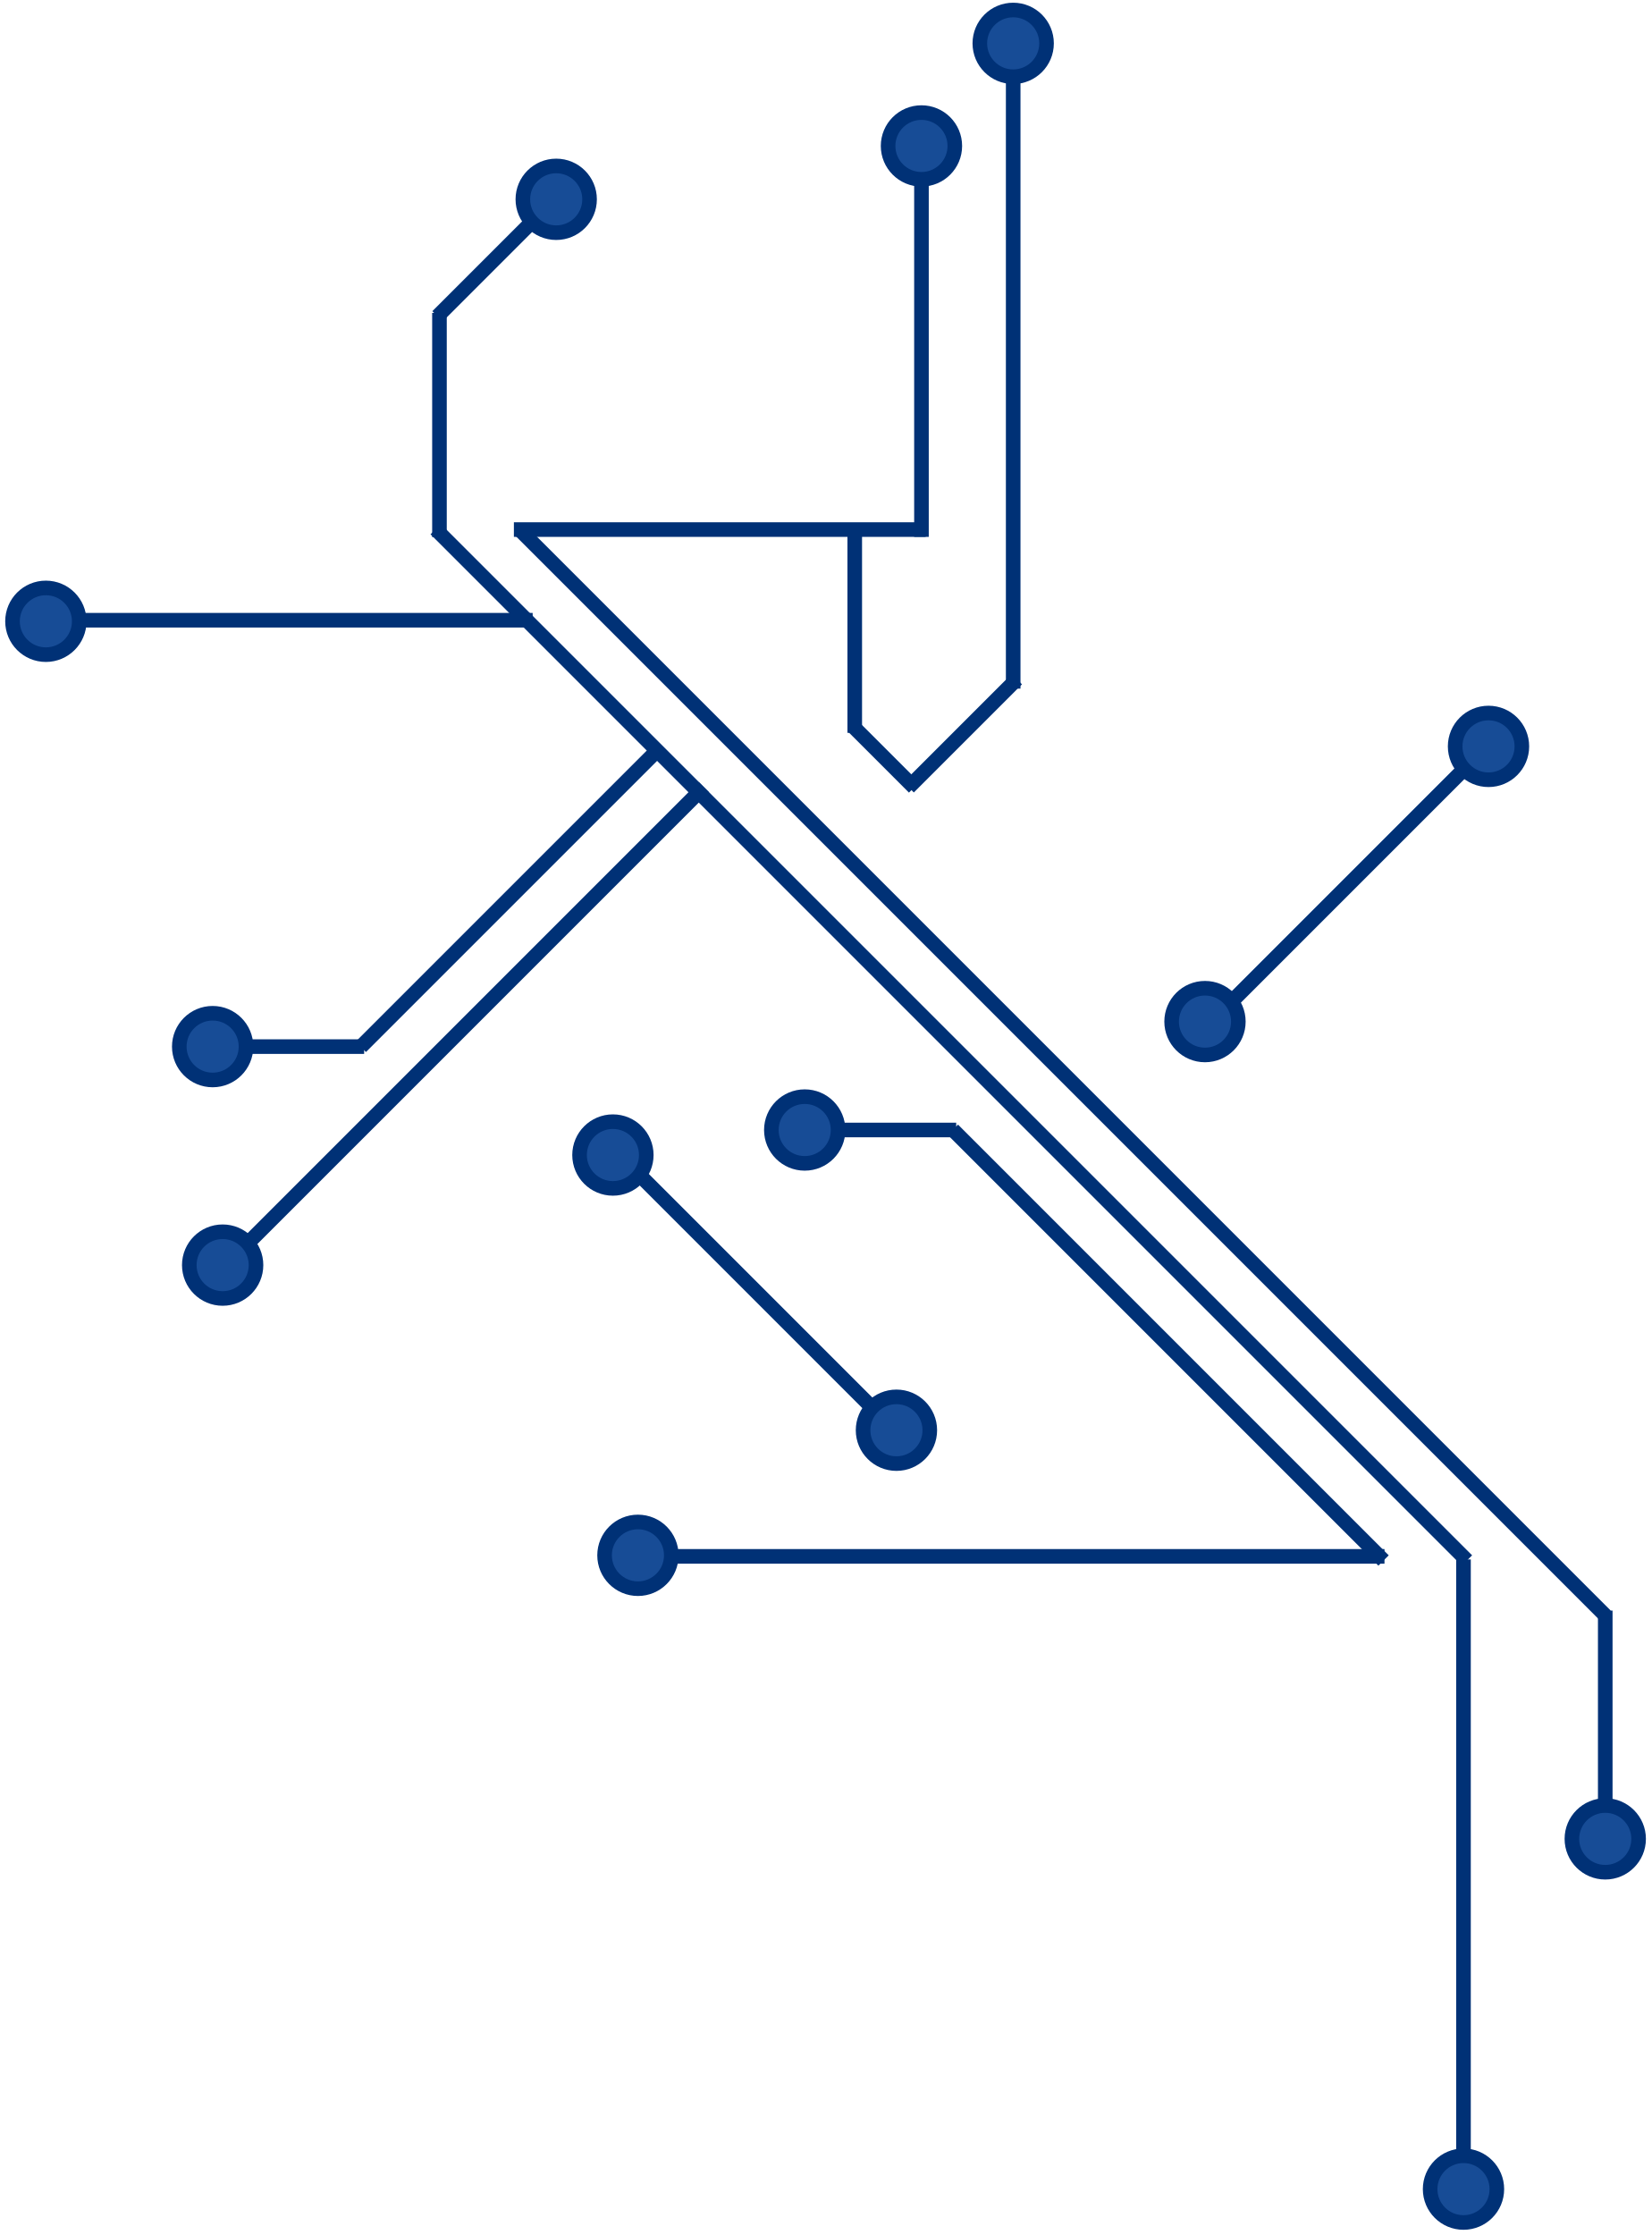
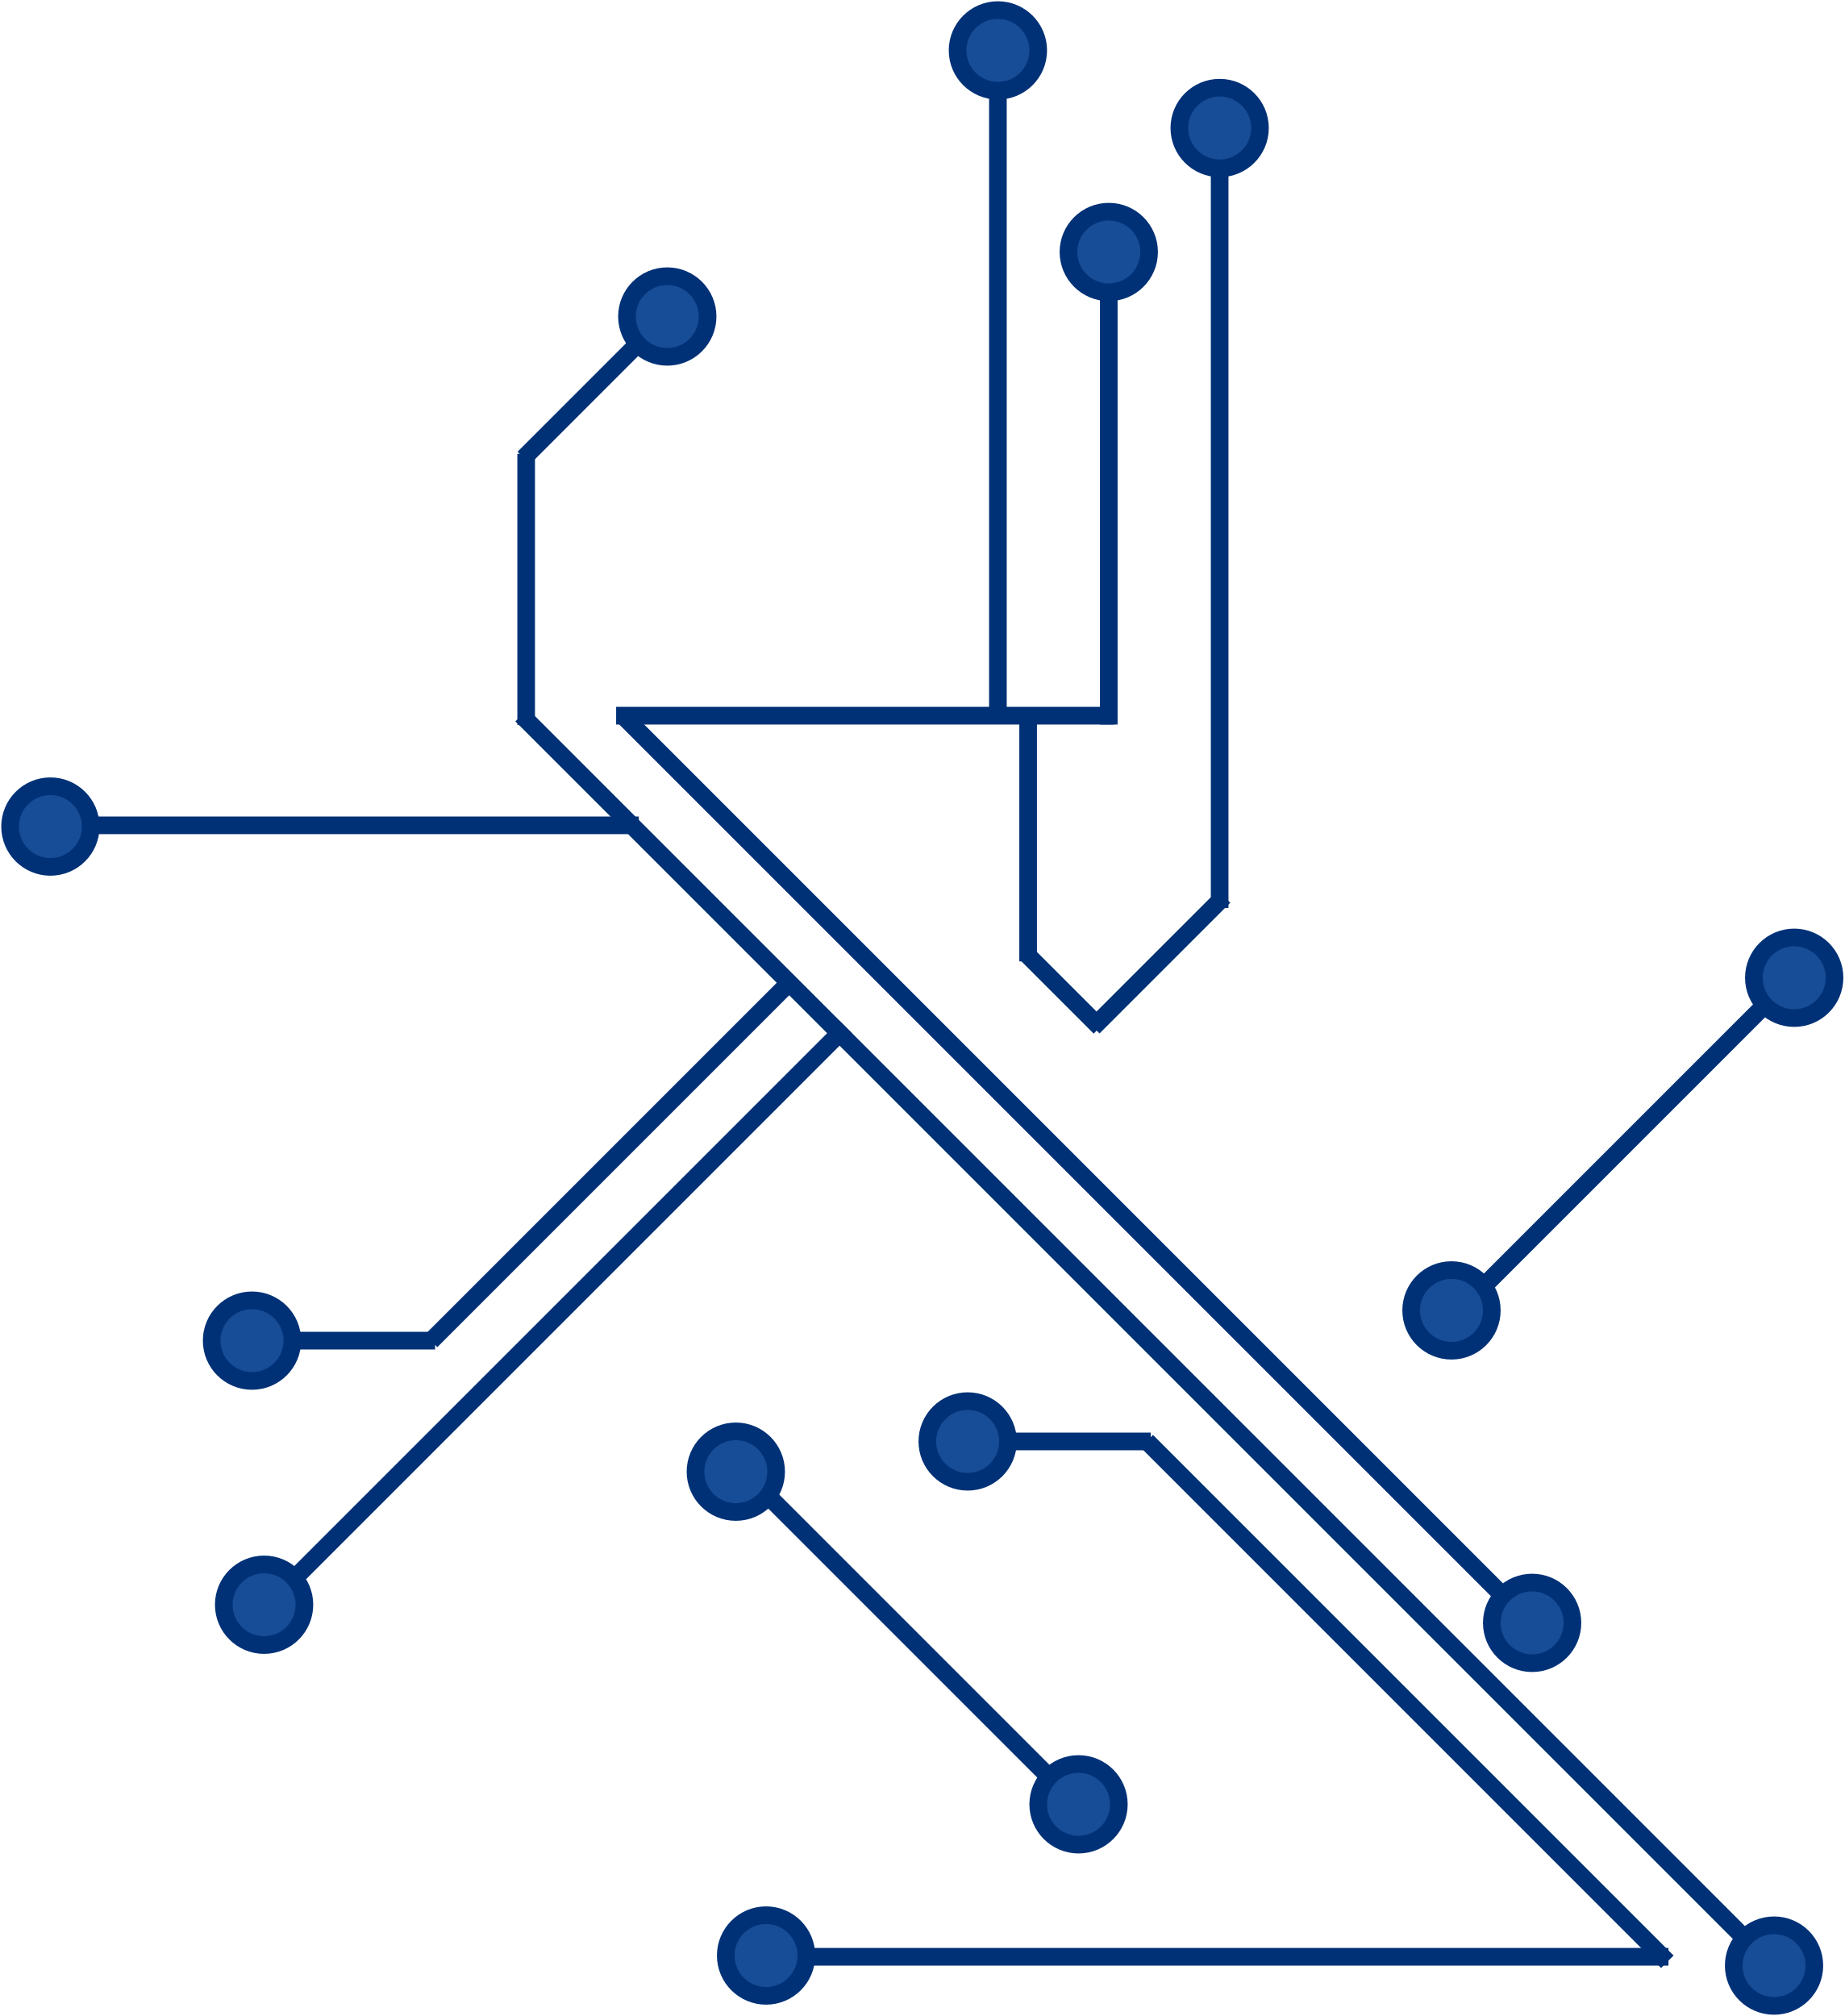
- <svg xmlns="http://www.w3.org/2000/svg" width="198px" height="268px" viewBox="0 0 198 268" version="1.1">
+ <svg xmlns="http://www.w3.org/2000/svg" width="183px" height="200px" viewBox="0 0 183 200" version="1.1">
  <defs />
  <g id="Page-1" stroke="none" stroke-width="1" fill="none" fill-rule="evenodd">
-     <g id="Desktop" transform="translate(-610, -188)" stroke="#003176" stroke-width="1.75">
-       <g id="Lines" transform="translate(709, 321.5) rotate(-90) translate(-709, -321.5) translate(576, 224)">
+     <g id="Desktop" transform="translate(-614, -184)" stroke="#003176" stroke-width="1.75">
+       <g id="Lines" transform="translate(705.5, 284) rotate(-90) translate(-705.5, -284) translate(606.5, 193.5)">
        <g transform="translate(0, 50)">
-           <path d="M80,29 C82.209,29 84,27.209 84,25 C84,22.791 82.209,21 80,21 C77.791,21 76,22.791 76,25 C76,27.209 77.791,29 80,29 Z" id="Oval" fill="#174C96" />
-           <path d="M79.875,30.5 L79.875,113.65" id="Line" stroke-linecap="square" />
-           <path d="M130.41,63.386 L80,113.796" id="Line" stroke-linecap="square" />
-           <path d="M131,48.491 L131,62.291" id="Line" stroke-linecap="square" />
-           <path d="M202.432,1.364 L80,123.796" id="Line" stroke-linecap="square" />
-           <path d="M176.908,93.364 L143.568,126.704" id="Line" stroke-linecap="square" transform="translate(160.2376, 110.0339) scale(-1, 1) translate(-160.2376, -110.0339) " />
-           <path d="M202.432,11.364 L73.381,140.415" id="Line" stroke-linecap="square" />
-           <path d="M203,58.629 L203,11" id="Line" stroke-linecap="square" />
-           <path d="M250.629,59 L203,59" id="Line" stroke-linecap="square" />
-           <path d="M78.629,124 L4.458,124" id="Line" stroke-linecap="square" />
-           <path d="M72.5,141 L49.495,141" id="Line" stroke-linecap="square" />
-           <circle id="Oval" fill="#174C96" cx="4" cy="124" r="4" />
-           <circle id="Oval" fill="#174C96" cx="249" cy="59" r="4" />
-           <circle id="Oval" fill="#174C96" cx="144" cy="93" r="4" />
-           <circle id="Oval" fill="#174C96" cx="131" cy="45" r="4" />
-           <g id="Group" transform="translate(224.6, 9.699997) scale(-1, 1) translate(-224.6, -9.699997) translate(202.6, 0.199997)">
+           <path d="M5,29 C7.209,29 9,27.209 9,25 C9,22.791 7.209,21 5,21 C2.791,21 1,22.791 1,25 C1,27.209 2.791,29 5,29 Z" id="Oval" fill="#174C96" />
+           <path d="M4.875,30.5 L4.875,113.65" id="Line" stroke-linecap="square" />
+           <path d="M55.41,63.386 L5,113.796" id="Line" stroke-linecap="square" />
+           <path d="M56,48.491 L56,62.291" id="Line" stroke-linecap="square" />
+           <path d="M127.432,1.364 L5,123.796" id="Line" stroke-linecap="square" />
+           <path d="M101.908,93.364 L68.568,126.704" id="Line" stroke-linecap="square" transform="translate(85.23761, 110.0339) scale(-1, 1) translate(-85.23761, -110.0339) " />
+           <path d="M127.432,11.364 L39.378,99.419" id="Line" stroke-linecap="square" />
+           <path d="M128,58.629 L128,11" id="Line" stroke-linecap="square" />
+           <path d="M175.629,59 L128,59" id="Line" stroke-linecap="square" />
+           <circle id="Oval" fill="#174C96" cx="174" cy="59" r="4" />
+           <circle id="Oval" fill="#174C96" cx="69" cy="93" r="4" />
+           <circle id="Oval" fill="#174C96" cx="56" cy="45" r="4" />
+           <g id="Group" transform="translate(149.6, 9.699997) scale(-1, 1) translate(-149.6, -9.699997) translate(127.6, 0.199997)">
            <path d="M17.41,1.386 L4.796,14" id="Line" stroke-linecap="square" />
            <path d="M43.629,1 L18.495,1" id="Line" stroke-linecap="square" />
            <circle id="Oval" fill="#174C96" cx="4" cy="15" r="4" />
          </g>
-           <circle id="Oval" fill="#174C96" cx="177" cy="127" r="4" />
-           <circle id="Oval" fill="#174C96" cx="46" cy="141" r="4" />
+           <circle id="Oval" fill="#174C96" cx="102" cy="127" r="4" />
+           <circle id="Oval" fill="#174C96" cx="38" cy="101" r="4" />
+           <circle id="Oval" fill="#174C96" cx="4" cy="125" r="4" />
        </g>
-         <g transform="translate(178.5, 62) scale(-1, 1) translate(-178.5, -62) translate(91, 0)">
-           <circle id="Oval" fill="#174C96" cx="74" cy="4" r="4" />
-           <path d="M73.875,9.5 L73.875,61.501" id="Line" stroke-linecap="square" />
-           <path d="M124.41,42.386 L89.893,76.903" id="Line" stroke-linecap="square" />
-           <path d="M125,27.491 L125,41.291" id="Line" stroke-linecap="square" />
-           <path d="M150.484,26.312 L94.503,82.293" id="Line" stroke-linecap="square" />
-           <path d="M170.908,72.364 L137.568,105.704" id="Line" stroke-linecap="square" transform="translate(154.2376, 89.03387) scale(-1, 1) translate(-154.2376, -89.03387) " />
-           <path d="M86.501,101 L64.449,101" id="Line" stroke-linecap="square" />
-           <circle id="Oval" fill="#174C96" cx="138" cy="72" r="4" />
-           <circle id="Oval" fill="#174C96" cx="125" cy="24" r="4" />
-           <g id="Group" transform="translate(117.6, 71.2) scale(-1, 1) translate(-117.6, -71.2) translate(79.59998, 21.2)">
+         <g transform="translate(107, 62) scale(-1, 1) translate(-107, -62) translate(16, 0)">
+           <circle id="Oval" fill="#174C96" cx="81" cy="4" r="4" />
+           <path d="M80.875,9.5 L80.875,61.501" id="Line" stroke-linecap="square" />
+           <path d="M131.41,42.386 L96.893,76.903" id="Line" stroke-linecap="square" />
+           <path d="M132,27.491 L132,41.291" id="Line" stroke-linecap="square" />
+           <path d="M157.484,26.312 L101.503,82.293" id="Line" stroke-linecap="square" />
+           <path d="M177.908,72.364 L144.568,105.704" id="Line" stroke-linecap="square" transform="translate(161.2376, 89.03387) scale(-1, 1) translate(-161.2376, -89.03387) " />
+           <path d="M93.501,101 L71.449,101" id="Line" stroke-linecap="square" />
+           <path d="M69.502,98 L8.487,98" id="Line" stroke-linecap="square" />
+           <circle id="Oval" fill="#174C96" cx="4" cy="98" r="4" />
+           <circle id="Oval" fill="#174C96" cx="145" cy="72" r="4" />
+           <circle id="Oval" fill="#174C96" cx="132" cy="24" r="4" />
+           <g id="Group" transform="translate(124.6, 71.2) scale(-1, 1) translate(-124.6, -71.2) translate(86.59998, 21.2)">
            <g id="Group-2" transform="translate(61, 79.8)" stroke-linecap="square">
              <path d="M7.41,0.386 L1.295,6.501" id="Line" />
              <path d="M13.044,18.816 L1.312,7.084" id="Line" />
            </g>
            <circle id="Oval" fill="#174C96" cx="4.4" cy="4" r="4" />
          </g>
-           <circle id="Oval" fill="#174C96" cx="171" cy="106" r="4" />
-           <g id="Group-3" transform="translate(0.700012, 116)">
+           <circle id="Oval" fill="#174C96" cx="178" cy="106" r="4" />
+           <g id="Group-3" transform="translate(7.700012, 116)">
            <path d="M80.5,4 L8.798,4" id="Line" stroke-linecap="square" />
            <circle id="Oval" fill="#174C96" cx="4" cy="4" r="4" />
          </g>
        </g>
      </g>
    </g>
  </g>
</svg>
